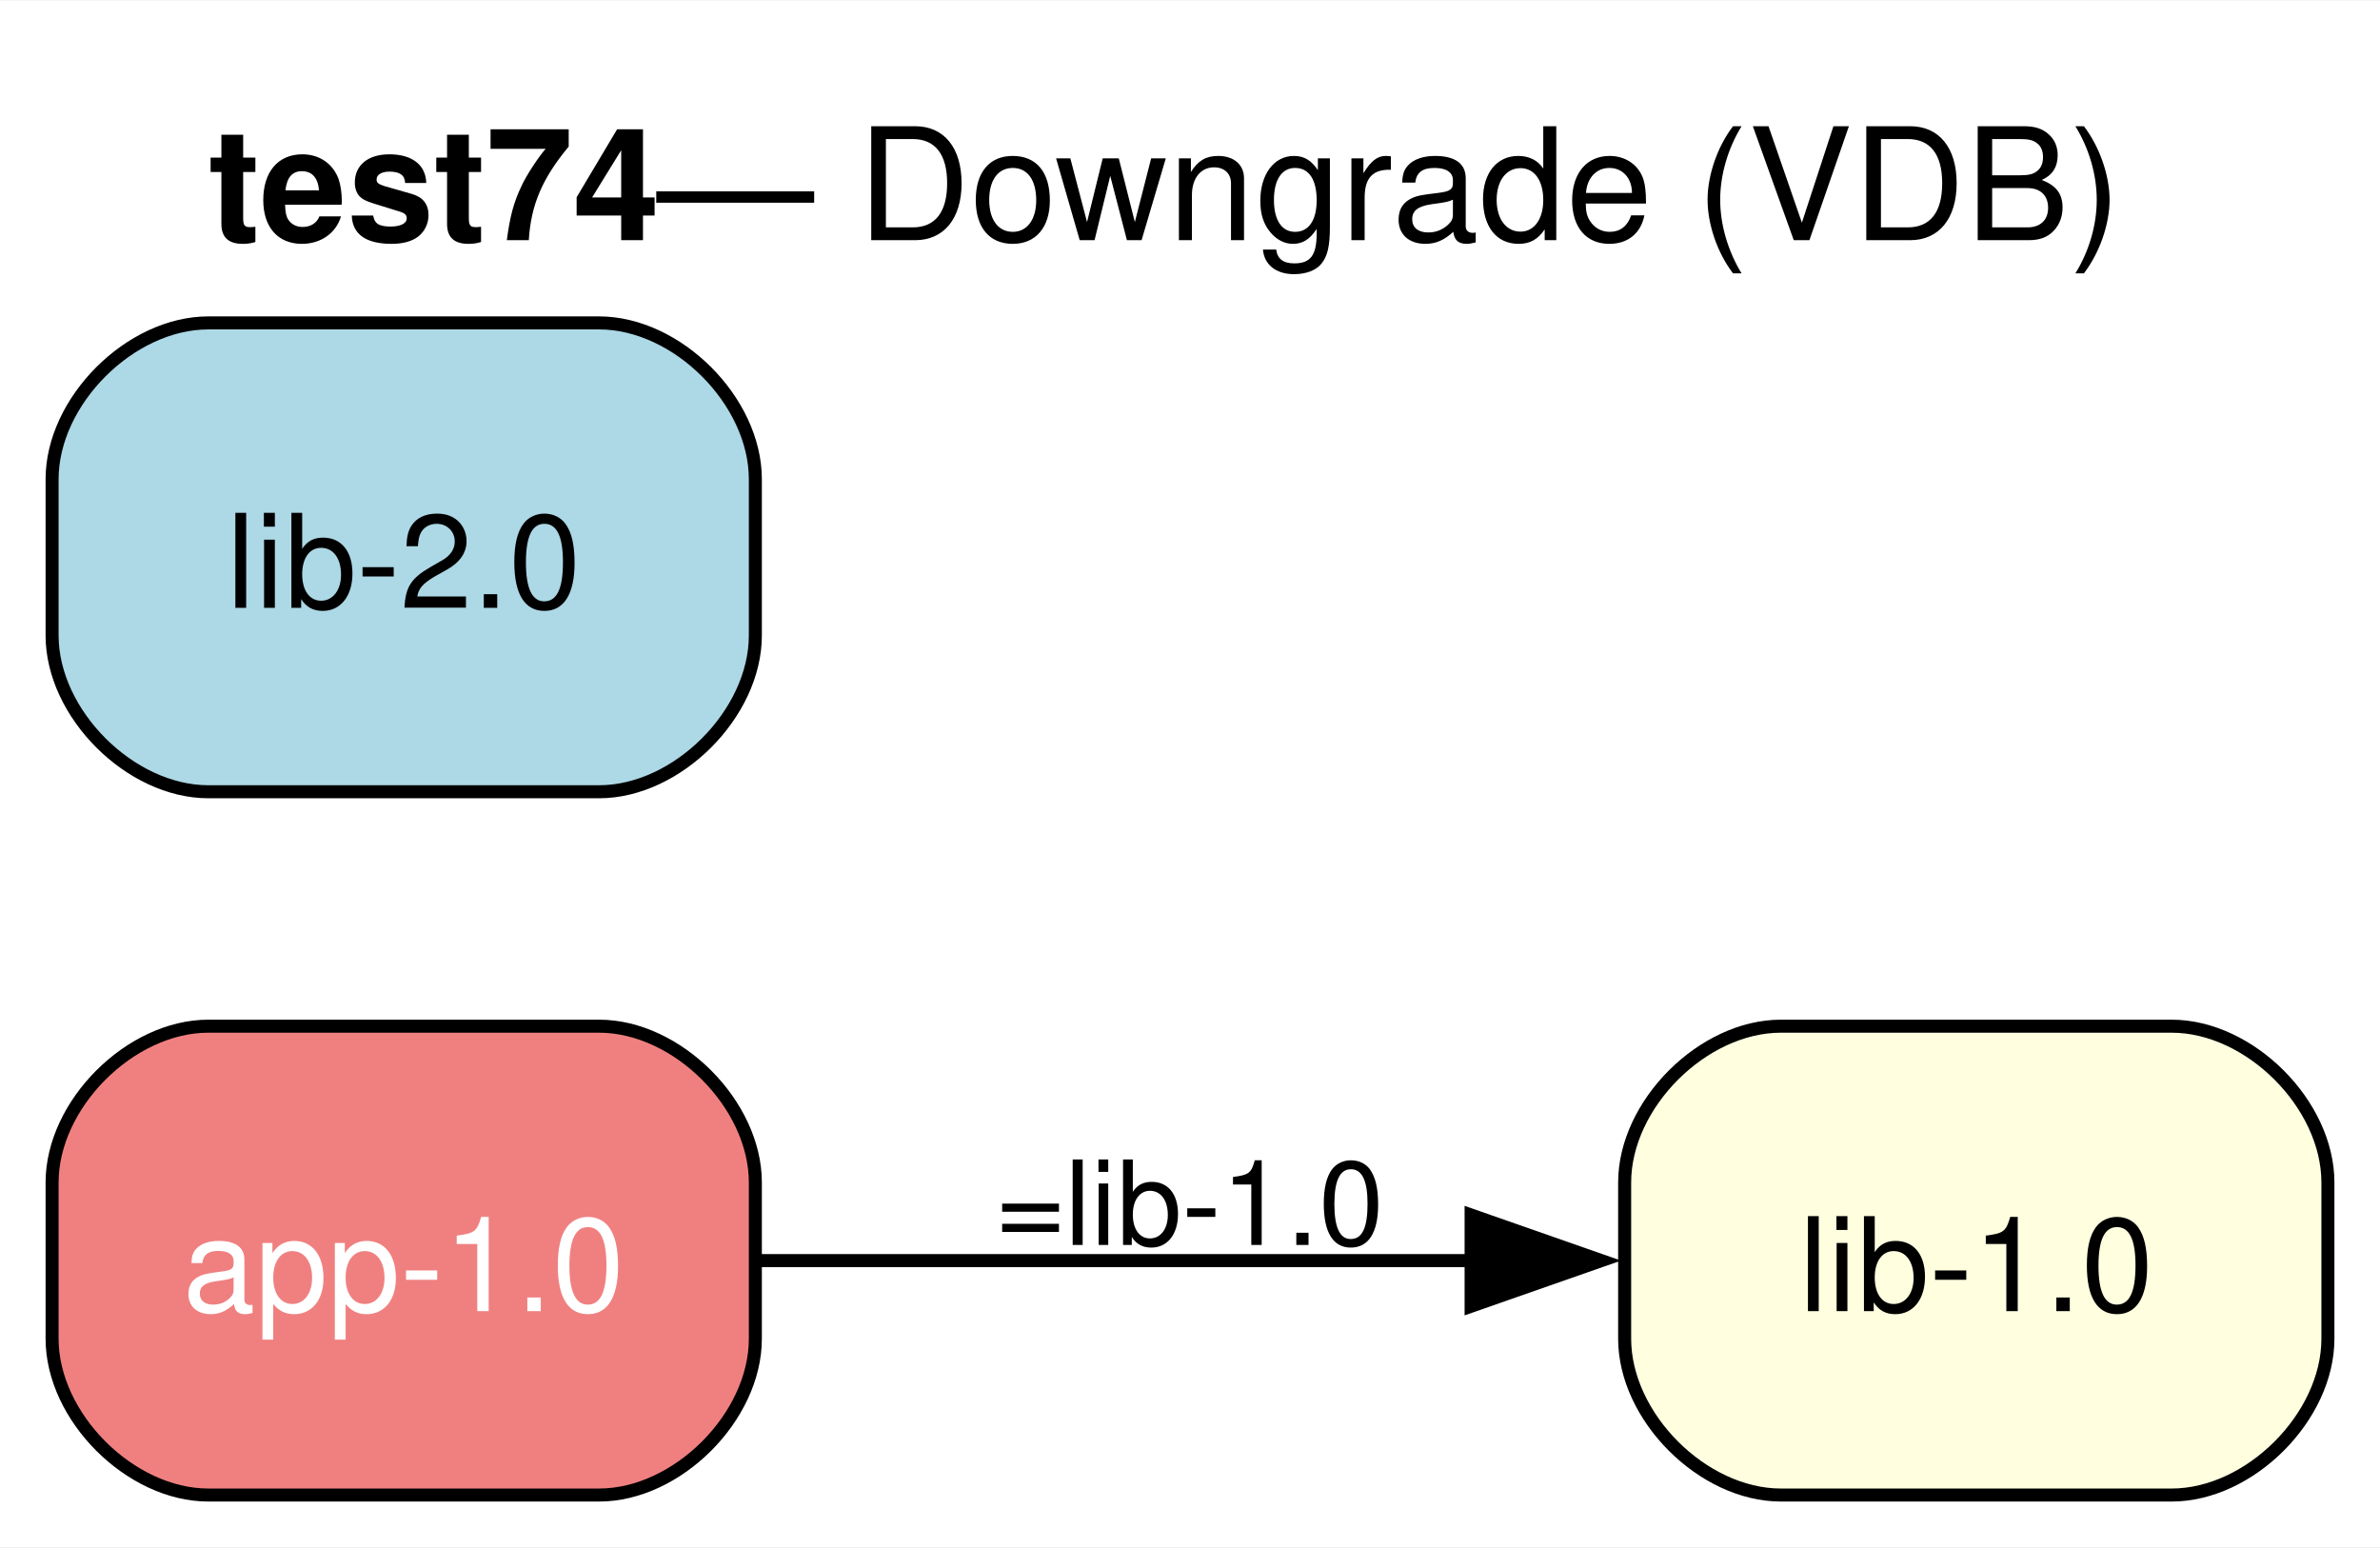
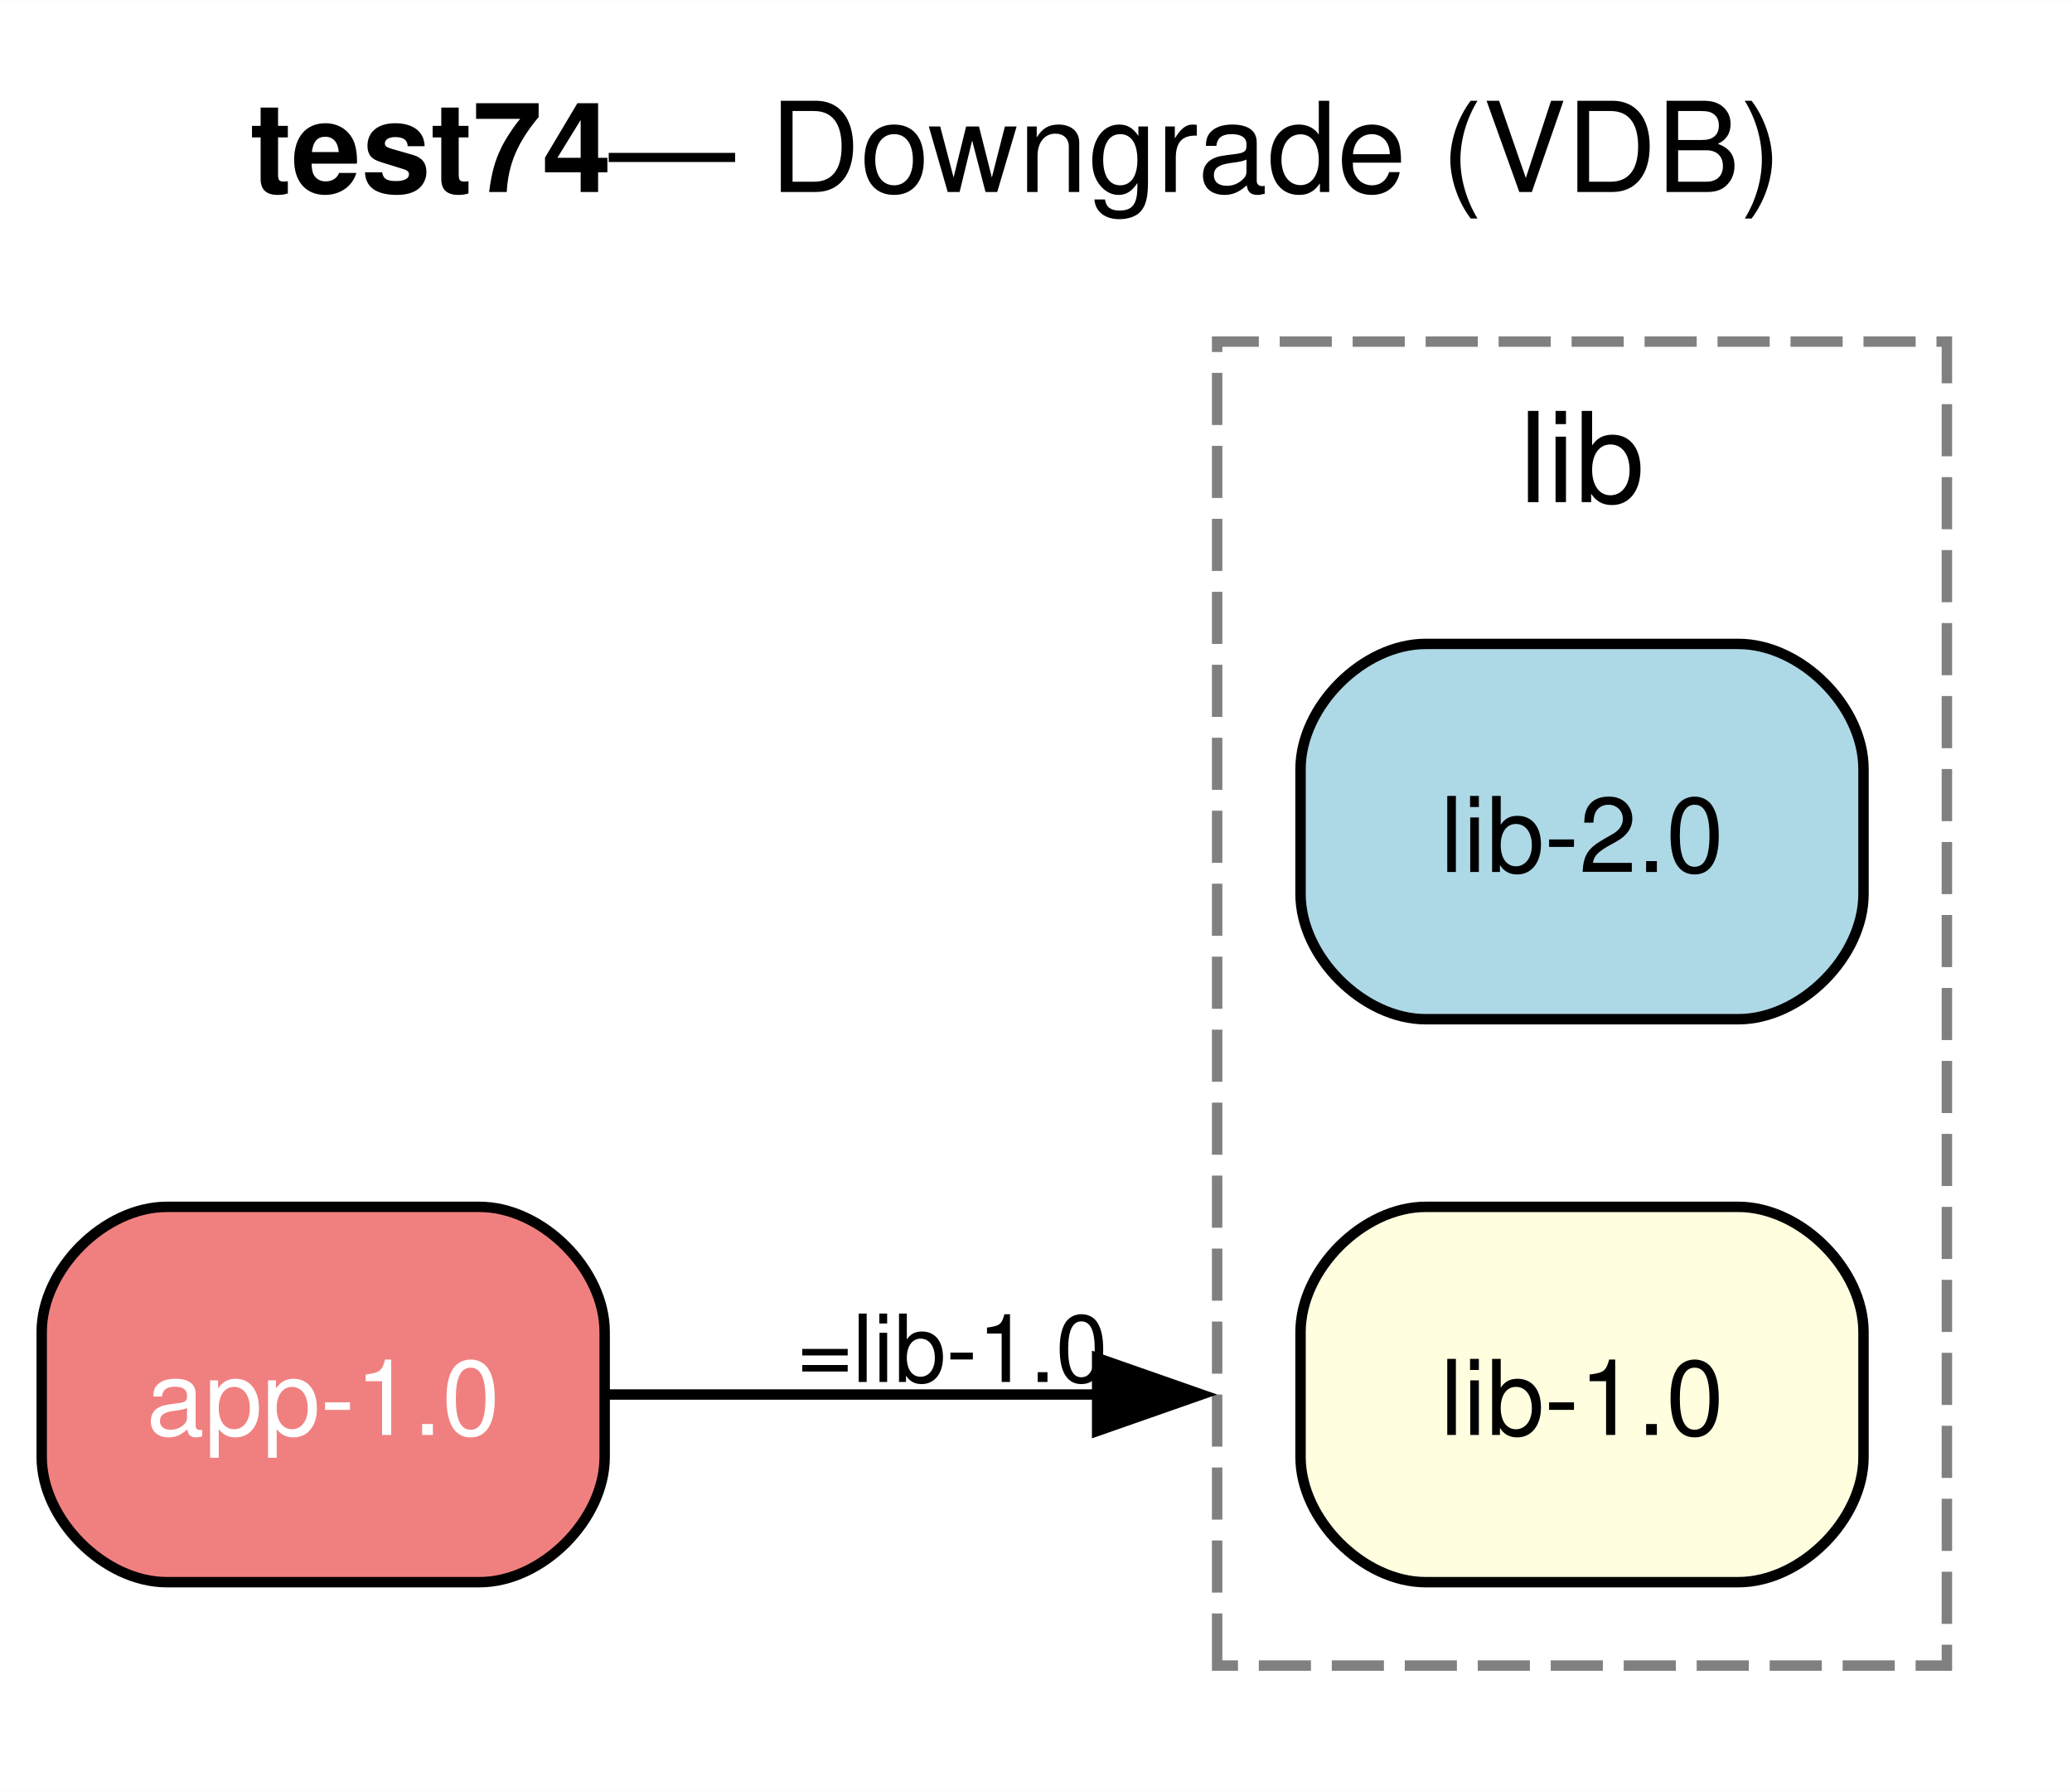
- <svg xmlns="http://www.w3.org/2000/svg" width="183pt" height="119pt" viewBox="0.00 0.00 182.75 118.75">
-   <g id="graph0" class="graph" transform="scale(1 1) rotate(0) translate(4 114.75)">
-     <polygon fill="white" stroke="none" points="-4,4 -4,-114.75 178.75,-114.75 178.75,4 -4,4" />
-     <text text-anchor="start" x="12" y="-96.35" font-family="Helvetica,sans-Serif" font-weight="bold" font-size="12.00">test74</text>
-     <text text-anchor="start" x="46.5" y="-96.35" font-family="Helvetica,sans-Serif" font-size="12.00"> — Downgrade (VDB)</text>
+ <svg xmlns="http://www.w3.org/2000/svg" width="199pt" height="172pt" viewBox="0.00 0.00 198.75 171.75">
+   <g id="graph0" class="graph" transform="scale(1 1) rotate(0) translate(4 167.75)">
+     <polygon fill="white" stroke="none" points="-4,4 -4,-167.75 194.75,-167.75 194.75,4 -4,4" />
+     <text text-anchor="start" x="20" y="-149.35" font-family="Helvetica,sans-Serif" font-weight="bold" font-size="12.00">test74</text>
+     <text text-anchor="start" x="54.5" y="-149.35" font-family="Helvetica,sans-Serif" font-size="12.00"> — Downgrade (VDB)</text>
+     <g id="clust1" class="cluster">
+       <polygon fill="none" stroke="gray" stroke-dasharray="5,2" points="112.75,-8 112.75,-135 182.75,-135 182.75,-8 112.75,-8" />
+       <text text-anchor="middle" x="147.75" y="-119.6" font-family="Helvetica,sans-Serif" font-size="12.00">lib</text>
+     </g>
    <g id="node1" class="node">
-       <path fill="lightcoral" stroke="black" d="M42,-36C42,-36 12,-36 12,-36 6,-36 0,-30 0,-24 0,-24 0,-12 0,-12 0,-6 6,0 12,0 12,0 42,0 42,0 48,0 54,-6 54,-12 54,-12 54,-24 54,-24 54,-30 48,-36 42,-36" />
-       <text text-anchor="middle" x="27" y="-14.12" font-family="Helvetica,sans-Serif" font-size="10.00" fill="white">app-1.0</text>
+       <path fill="lightyellow" stroke="black" d="M162.75,-52C162.75,-52 132.75,-52 132.75,-52 126.75,-52 120.75,-46 120.75,-40 120.75,-40 120.75,-28 120.75,-28 120.75,-22 126.75,-16 132.75,-16 132.75,-16 162.75,-16 162.75,-16 168.75,-16 174.75,-22 174.75,-28 174.75,-28 174.75,-40 174.75,-40 174.75,-46 168.75,-52 162.75,-52" />
+       <text text-anchor="middle" x="147.75" y="-30.12" font-family="Helvetica,sans-Serif" font-size="10.00">lib-1.0</text>
    </g>
    <g id="node2" class="node">
-       <path fill="lightyellow" stroke="black" d="M162.75,-36C162.75,-36 132.75,-36 132.75,-36 126.75,-36 120.75,-30 120.75,-24 120.75,-24 120.75,-12 120.75,-12 120.75,-6 126.75,0 132.75,0 132.75,0 162.75,0 162.75,0 168.75,0 174.75,-6 174.75,-12 174.75,-12 174.75,-24 174.75,-24 174.75,-30 168.75,-36 162.75,-36" />
-       <text text-anchor="middle" x="147.75" y="-14.12" font-family="Helvetica,sans-Serif" font-size="10.00">lib-1.0</text>
+       <path fill="lightblue" stroke="black" d="M162.75,-106C162.75,-106 132.75,-106 132.75,-106 126.75,-106 120.75,-100 120.75,-94 120.75,-94 120.75,-82 120.75,-82 120.75,-76 126.75,-70 132.75,-70 132.75,-70 162.75,-70 162.75,-70 168.75,-70 174.75,-76 174.75,-82 174.75,-82 174.75,-94 174.75,-94 174.75,-100 168.75,-106 162.75,-106" />
+       <text text-anchor="middle" x="147.75" y="-84.12" font-family="Helvetica,sans-Serif" font-size="10.00">lib-2.0</text>
+     </g>
+     <g id="node3" class="node">
+       <path fill="lightcoral" stroke="black" d="M42,-52C42,-52 12,-52 12,-52 6,-52 0,-46 0,-40 0,-40 0,-28 0,-28 0,-22 6,-16 12,-16 12,-16 42,-16 42,-16 48,-16 54,-22 54,-28 54,-28 54,-40 54,-40 54,-46 48,-52 42,-52" />
+       <text text-anchor="middle" x="27" y="-30.12" font-family="Helvetica,sans-Serif" font-size="10.00" fill="white">app-1.0</text>
    </g>
    <g id="edge1" class="edge">
-       <path fill="none" stroke="black" d="M54.35,-18C70.42,-18 91.22,-18 109.01,-18" />
-       <polygon fill="black" stroke="black" points="108.96,-21.5 118.96,-18 108.96,-14.5 108.96,-21.5" />
-       <text text-anchor="middle" x="87.38" y="-19.2" font-family="Helvetica,sans-Serif" font-size="9.00">=lib-1.0</text>
-     </g>
-     <g id="node3" class="node">
-       <path fill="lightblue" stroke="black" d="M42,-90C42,-90 12,-90 12,-90 6,-90 0,-84 0,-78 0,-78 0,-66 0,-66 0,-60 6,-54 12,-54 12,-54 42,-54 42,-54 48,-54 54,-60 54,-66 54,-66 54,-78 54,-78 54,-84 48,-90 42,-90" />
-       <text text-anchor="middle" x="27" y="-68.12" font-family="Helvetica,sans-Serif" font-size="10.00">lib-2.0</text>
+       <path fill="none" stroke="black" d="M54.35,-34C70.42,-34 91.22,-34 109.01,-34" />
+       <polygon fill="black" stroke="black" points="101.24,-37.5 111.24,-34 101.24,-30.5 101.24,-37.5" />
+       <text text-anchor="middle" x="87.38" y="-35.2" font-family="Helvetica,sans-Serif" font-size="9.00">=lib-1.0</text>
    </g>
  </g>
</svg>
